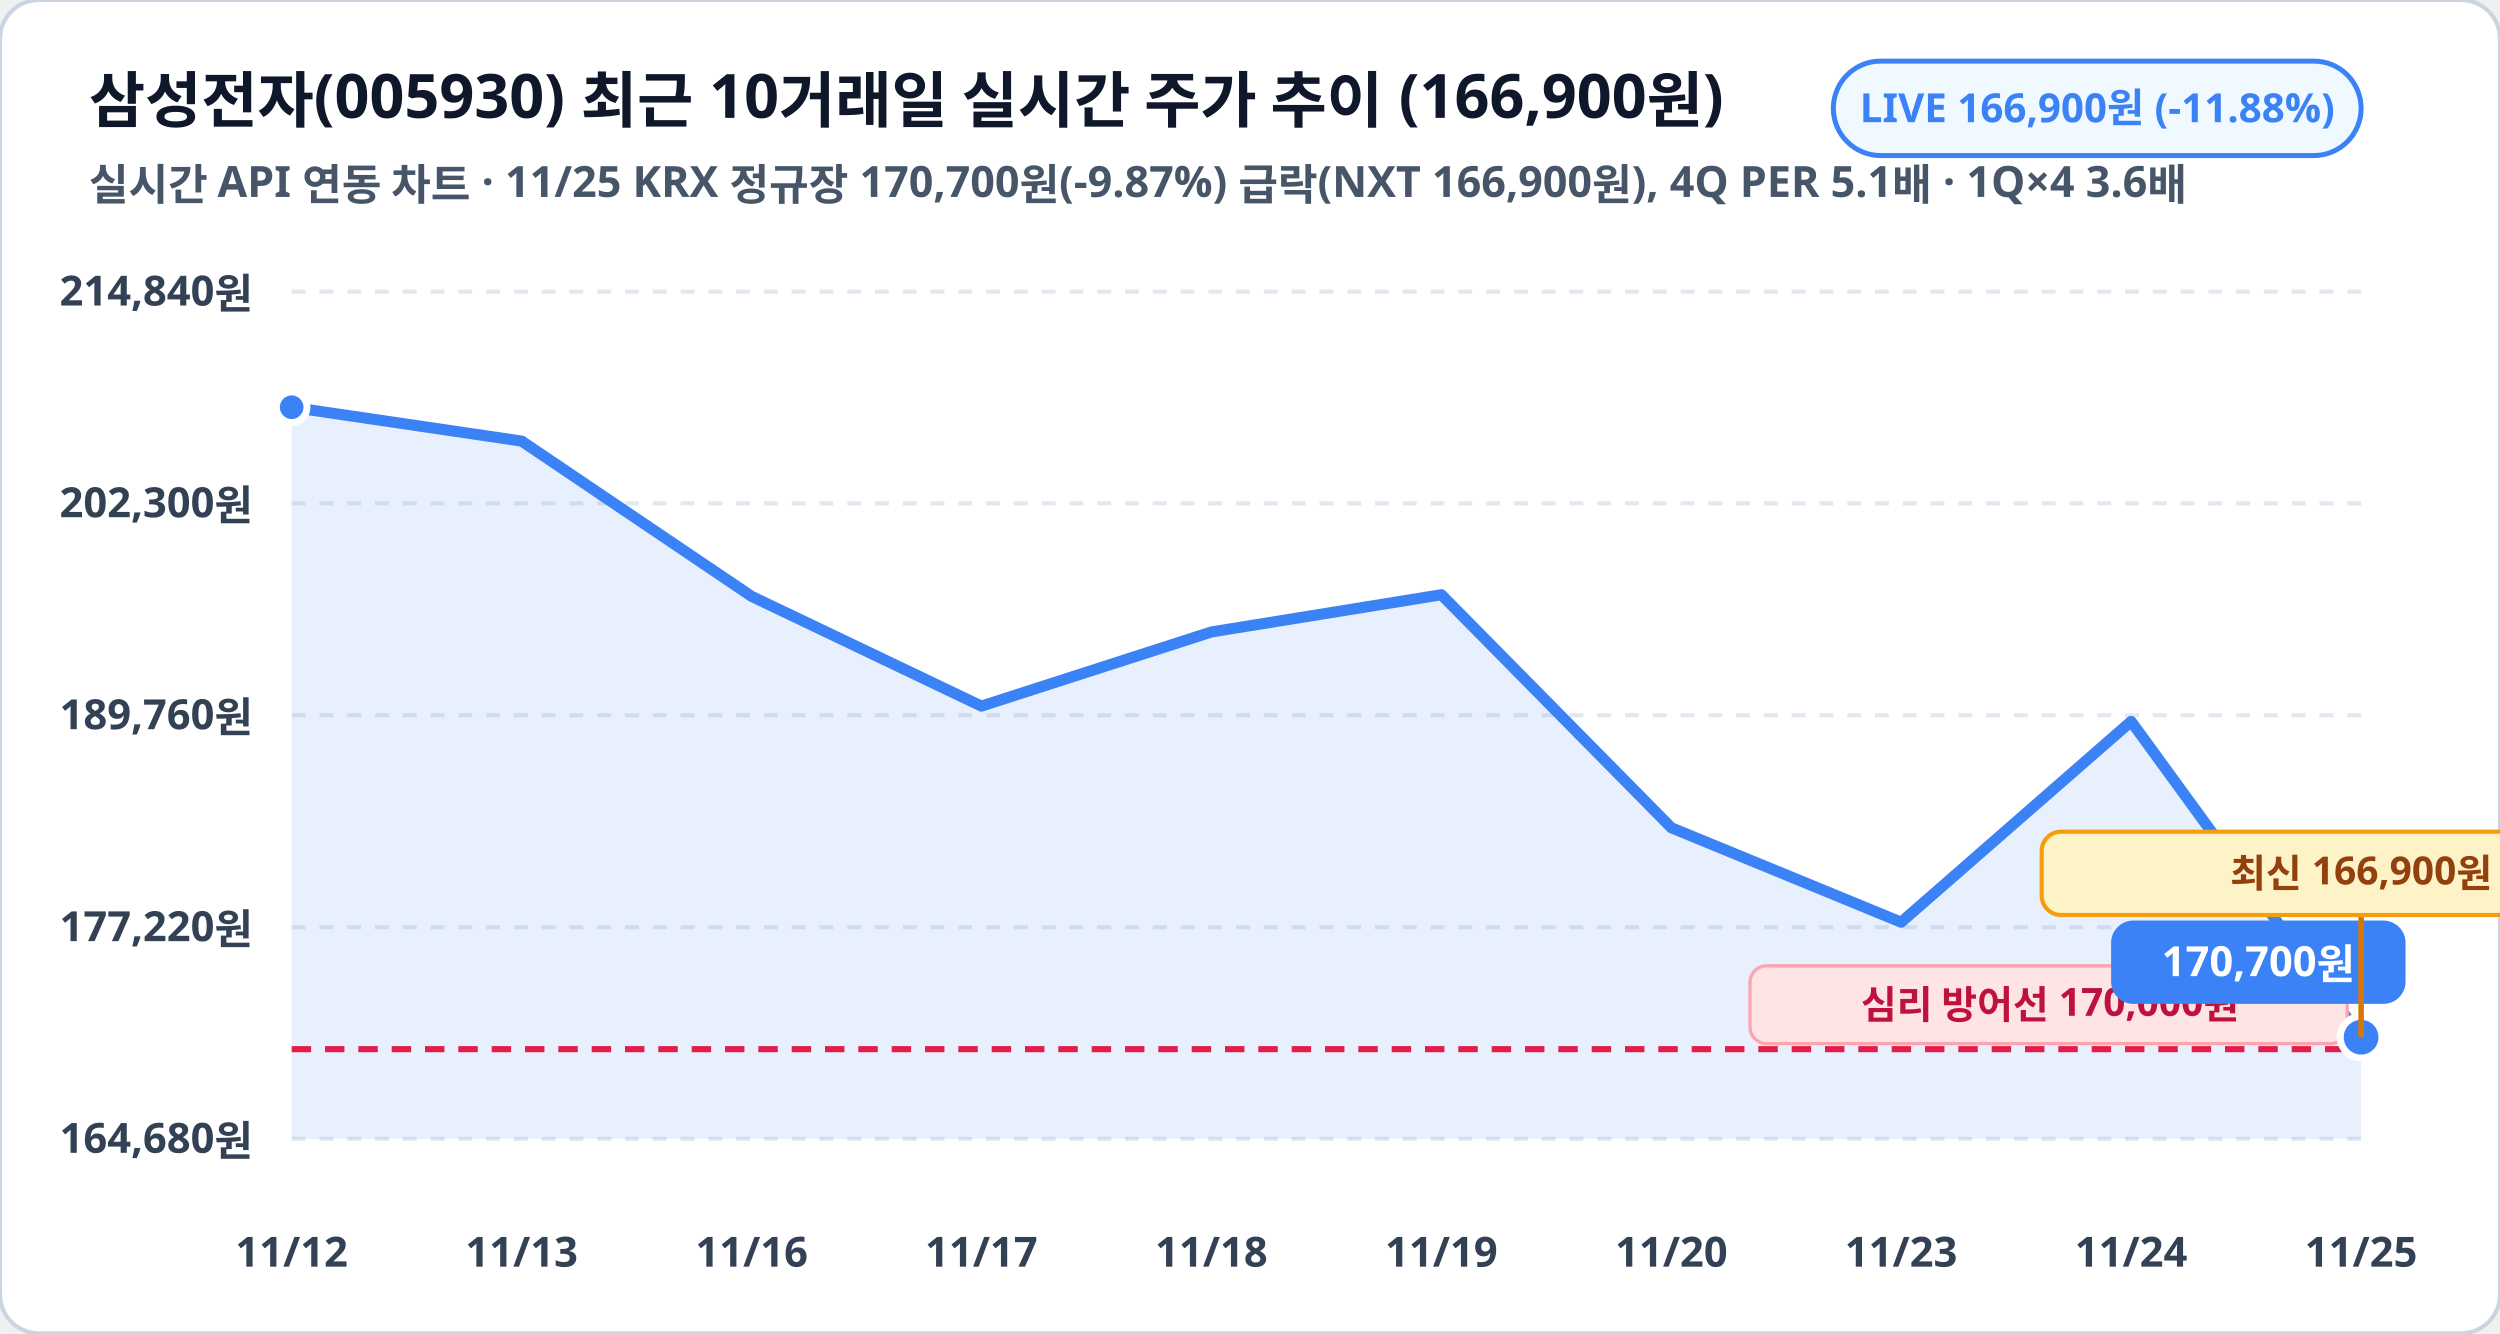
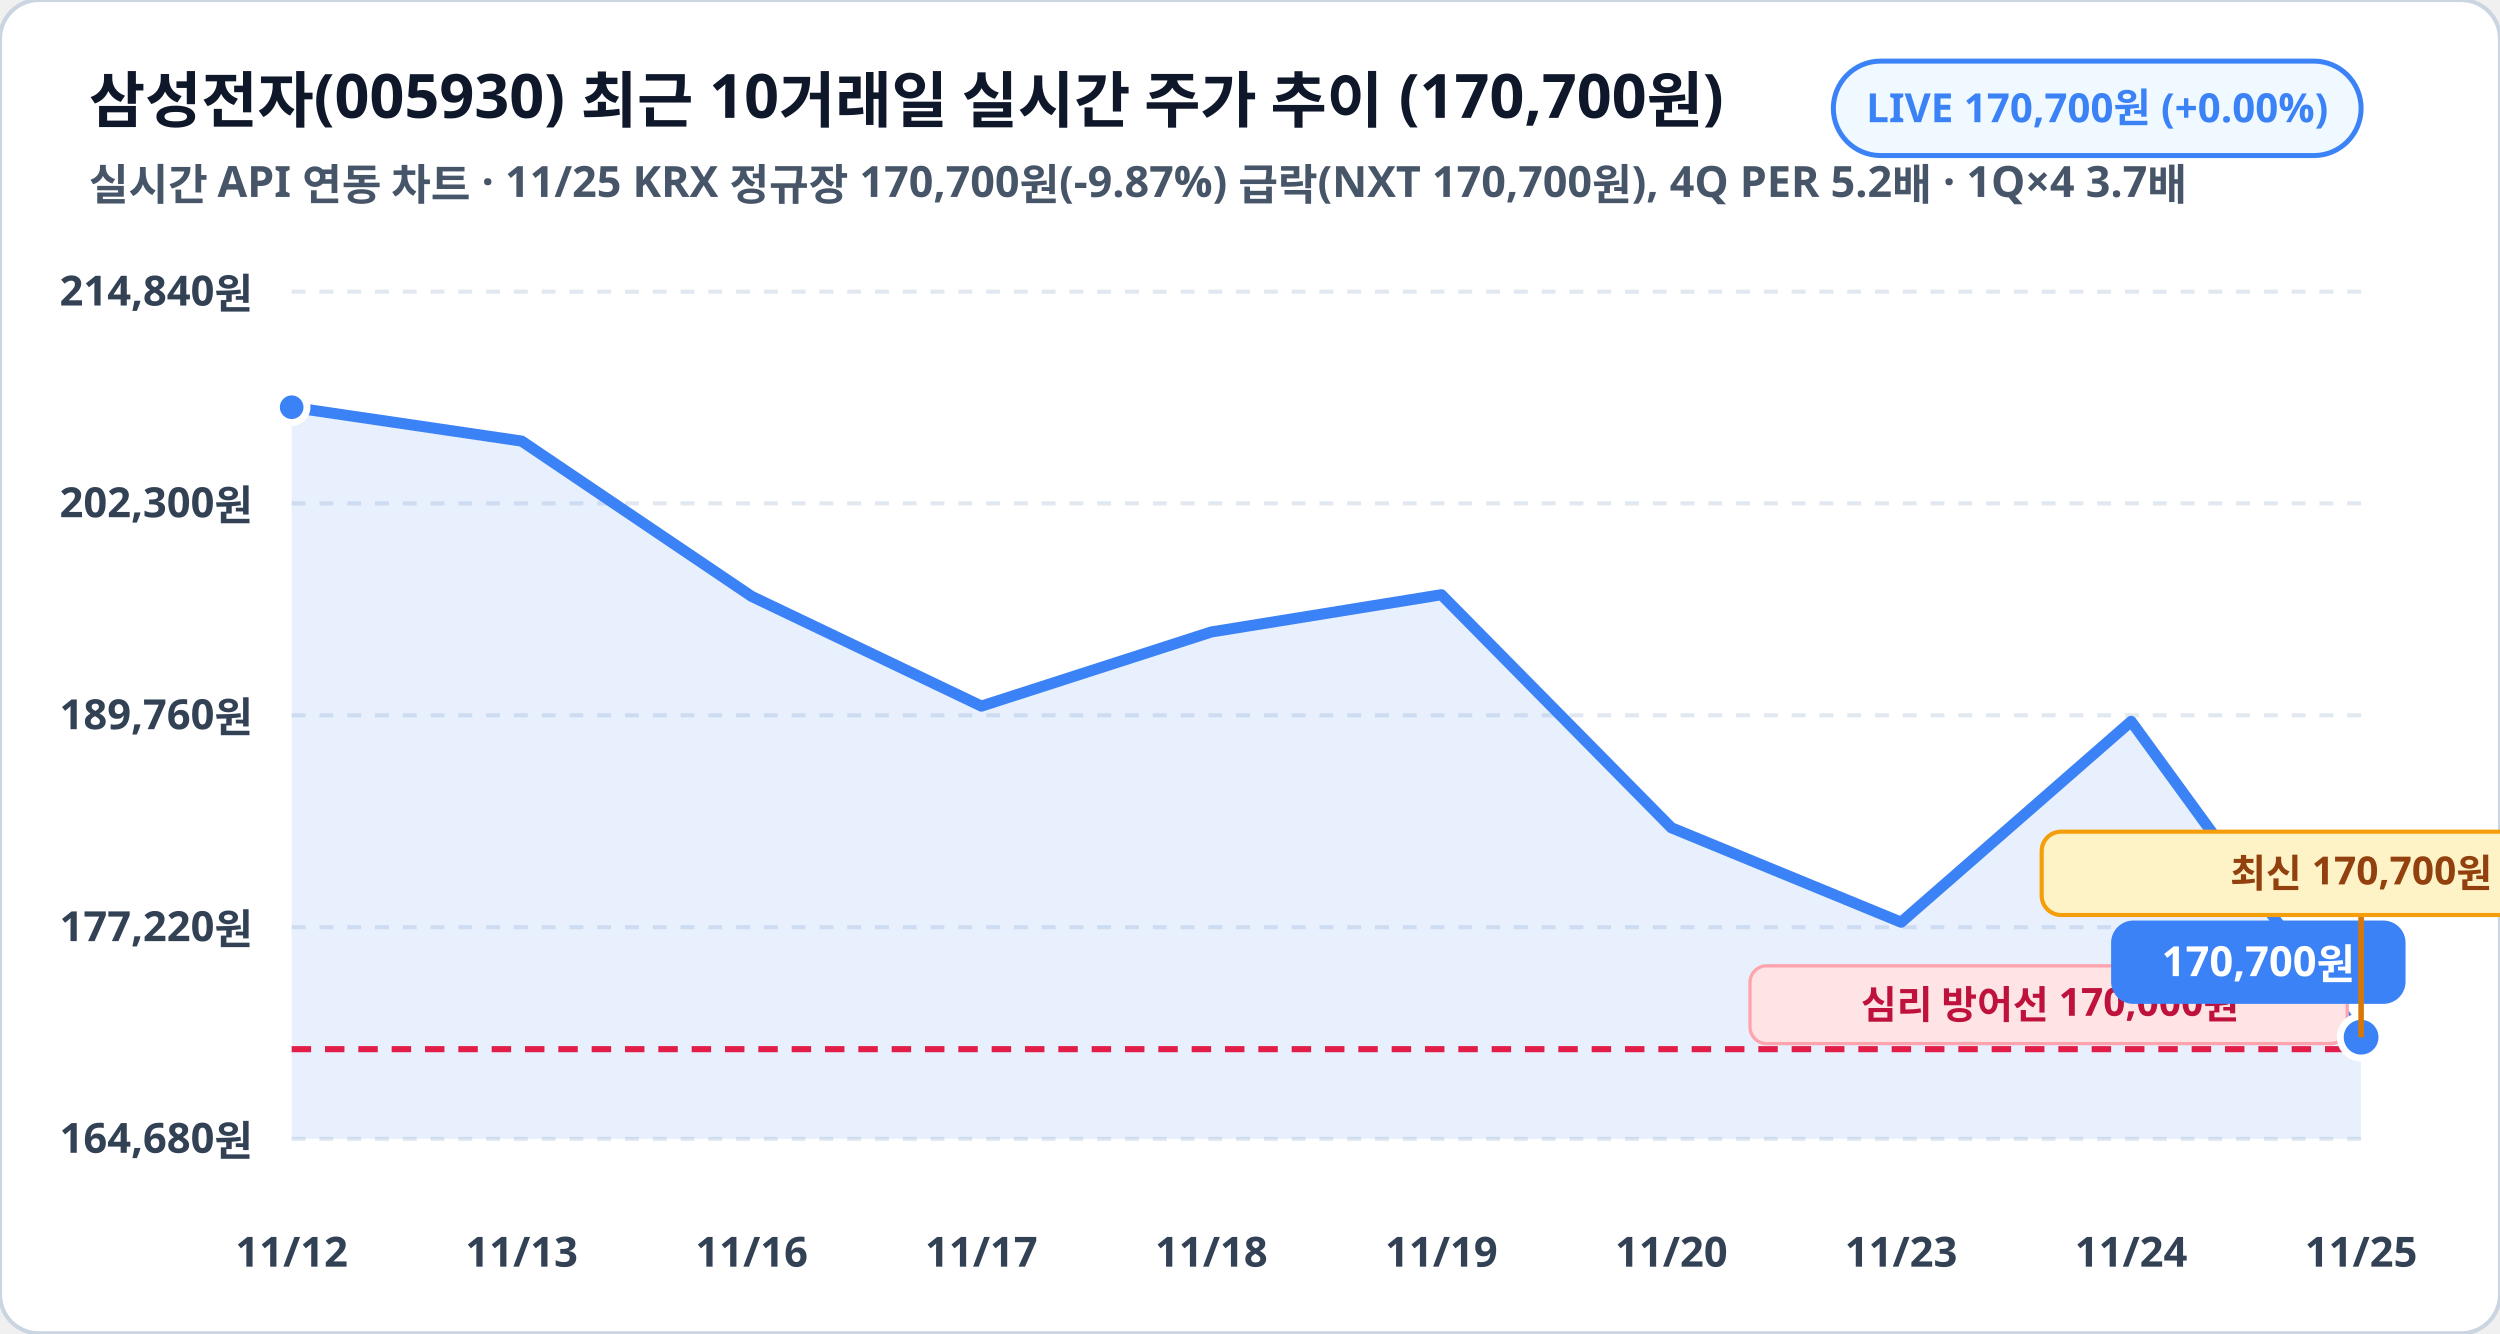
<svg xmlns="http://www.w3.org/2000/svg" viewBox="0 0 900 480" width="100%" height="100%">
  <rect width="900" height="480" rx="14" fill="#ffffff" stroke="#cbd5e1" stroke-width="1.5" />
-   <text x="32" y="44" fill="#0f172a" font-family="Pretendard, sans-serif" font-size="22" font-weight="900">삼성전자(005930) 최근 10거래일 실시간 주가 추이 (166,900원)</text>
-   <text x="32" y="72" fill="#475569" font-family="Pretendard, sans-serif" font-size="15.5" font-weight="600">실시간 API 연동 차트 · 11/25 KRX 정규장 170,700원(-9.87%) 급락(NXT 166,900원), 4Q PER 5.1배 · 1Q×4 3.6배</text>
+   <text x="32" y="44" fill="#0f172a" font-family="Pretendard, sans-serif" font-size="22" font-weight="900">삼성전자(005930) 최근 10거래일 실시간 주가 추이 (170,700원)</text>
+   <text x="32" y="72" fill="#475569" font-family="Pretendard, sans-serif" font-size="15.5" font-weight="600">실시간 API 연동 차트 · 11/25 KRX 정규장 170,700원(-9.87%) 급락(NXT 170,700원), 4Q PER 5.2배 · 1Q×4 3.7배</text>
  <rect x="660" y="22" width="190" height="34" rx="17" fill="#f0f9ff" stroke="#3b82f6" stroke-width="1.8" />
-   <text x="755" y="44" fill="#3b82f6" font-family="Pretendard, sans-serif" font-size="14.5" font-weight="800" text-anchor="middle">LIVE 166,900원 (-11.88%)</text>
+   <text x="755" y="44" fill="#3b82f6" font-family="Pretendard, sans-serif" font-size="14.5" font-weight="800" text-anchor="middle">LIVE 170,700원 (+0.00%)</text>
  <line x1="105" y1="105.0" x2="850" y2="105.0" stroke="#e2e8f0" stroke-width="1.5" stroke-dasharray="5,5" />
  <text x="91" y="110.0" fill="#334155" font-family="Pretendard, sans-serif" font-size="15" font-weight="700" text-anchor="end">214,840원</text>
  <line x1="105" y1="181.2" x2="850" y2="181.2" stroke="#e2e8f0" stroke-width="1.5" stroke-dasharray="5,5" />
  <text x="91" y="186.2" fill="#334155" font-family="Pretendard, sans-serif" font-size="15" font-weight="700" text-anchor="end">202,300원</text>
  <line x1="105" y1="257.5" x2="850" y2="257.5" stroke="#e2e8f0" stroke-width="1.5" stroke-dasharray="5,5" />
  <text x="91" y="262.5" fill="#334155" font-family="Pretendard, sans-serif" font-size="15" font-weight="700" text-anchor="end">189,760원</text>
  <line x1="105" y1="333.8" x2="850" y2="333.8" stroke="#e2e8f0" stroke-width="1.5" stroke-dasharray="5,5" />
  <text x="91" y="338.8" fill="#334155" font-family="Pretendard, sans-serif" font-size="15" font-weight="700" text-anchor="end">177,220원</text>
  <line x1="105" y1="410.0" x2="850" y2="410.0" stroke="#e2e8f0" stroke-width="1.5" stroke-dasharray="5,5" />
  <text x="91" y="415.0" fill="#334155" font-family="Pretendard, sans-serif" font-size="15" font-weight="700" text-anchor="end">164,680원</text>
  <polygon points="105.0,410.0 105.0,146.6 187.8,158.8 270.6,214.7 353.3,254.2 436.1,227.5 518.9,214.1 601.7,298.0 684.4,332.0 767.2,259.7 850.0,373.4 850.0,410.0" fill="#3b82f6" fill-opacity="0.12" />
  <polyline fill="none" stroke="#3b82f6" stroke-width="4" stroke-linecap="round" stroke-linejoin="round" points="105.0,146.6 187.8,158.8 270.6,214.7 353.3,254.2 436.1,227.5 518.9,214.1 601.7,298.0 684.4,332.0 767.2,259.7 850.0,373.4" />
  <line x1="105" y1="377.7" x2="850" y2="377.7" stroke="#e11d48" stroke-width="2.2" stroke-dasharray="7,5" />
  <rect x="630" y="347.7" width="215" height="28" rx="6" fill="#ffe4e6" stroke="#fda4af" stroke-width="1.2" />
  <text x="738" y="366.7" fill="#be123c" font-family="Pretendard, sans-serif" font-size="14" font-weight="800" text-anchor="middle">심리 방어선 170,000원</text>
  <circle cx="105.0" cy="146.6" r="5.5" fill="#3b82f6" stroke="#ffffff" stroke-width="2.5" />
  <circle cx="850.0" cy="373.4" r="7.5" fill="#3b82f6" stroke="#ffffff" stroke-width="2.5" />
  <rect x="760.0" y="331.4" width="106" height="30" rx="8" fill="#3b82f6" />
  <text x="813.0" y="351.4" fill="#ffffff" font-family="Pretendard, sans-serif" font-size="15" font-weight="800" text-anchor="middle">170,700원</text>
  <line x1="850.0" y1="373.4" x2="850.0" y2="329.4" stroke="#d97706" stroke-width="2" />
  <rect x="735.0" y="299.4" width="230" height="30" rx="7" fill="#fef3c7" stroke="#f59e0b" stroke-width="1.5" />
-   <text x="850.0" y="319.4" fill="#92400e" font-family="Pretendard, sans-serif" font-size="14" font-weight="800" text-anchor="middle">최신 166,900원</text>
+   <text x="850.0" y="319.4" fill="#92400e" font-family="Pretendard, sans-serif" font-size="14" font-weight="800" text-anchor="middle">최신 170,700원</text>
  <text x="105.0" y="456" fill="#334155" font-family="Pretendard, sans-serif" font-size="15" font-weight="700" text-anchor="middle">11/12</text>
  <text x="187.8" y="456" fill="#334155" font-family="Pretendard, sans-serif" font-size="15" font-weight="700" text-anchor="middle">11/13</text>
  <text x="270.6" y="456" fill="#334155" font-family="Pretendard, sans-serif" font-size="15" font-weight="700" text-anchor="middle">11/16</text>
  <text x="353.3" y="456" fill="#334155" font-family="Pretendard, sans-serif" font-size="15" font-weight="700" text-anchor="middle">11/17</text>
  <text x="436.1" y="456" fill="#334155" font-family="Pretendard, sans-serif" font-size="15" font-weight="700" text-anchor="middle">11/18</text>
  <text x="518.9" y="456" fill="#334155" font-family="Pretendard, sans-serif" font-size="15" font-weight="700" text-anchor="middle">11/19</text>
  <text x="601.7" y="456" fill="#334155" font-family="Pretendard, sans-serif" font-size="15" font-weight="700" text-anchor="middle">11/20</text>
  <text x="684.4" y="456" fill="#334155" font-family="Pretendard, sans-serif" font-size="15" font-weight="700" text-anchor="middle">11/23</text>
  <text x="767.2" y="456" fill="#334155" font-family="Pretendard, sans-serif" font-size="15" font-weight="700" text-anchor="middle">11/24</text>
  <text x="850.0" y="456" fill="#334155" font-family="Pretendard, sans-serif" font-size="15" font-weight="700" text-anchor="middle">11/25</text>
</svg>
